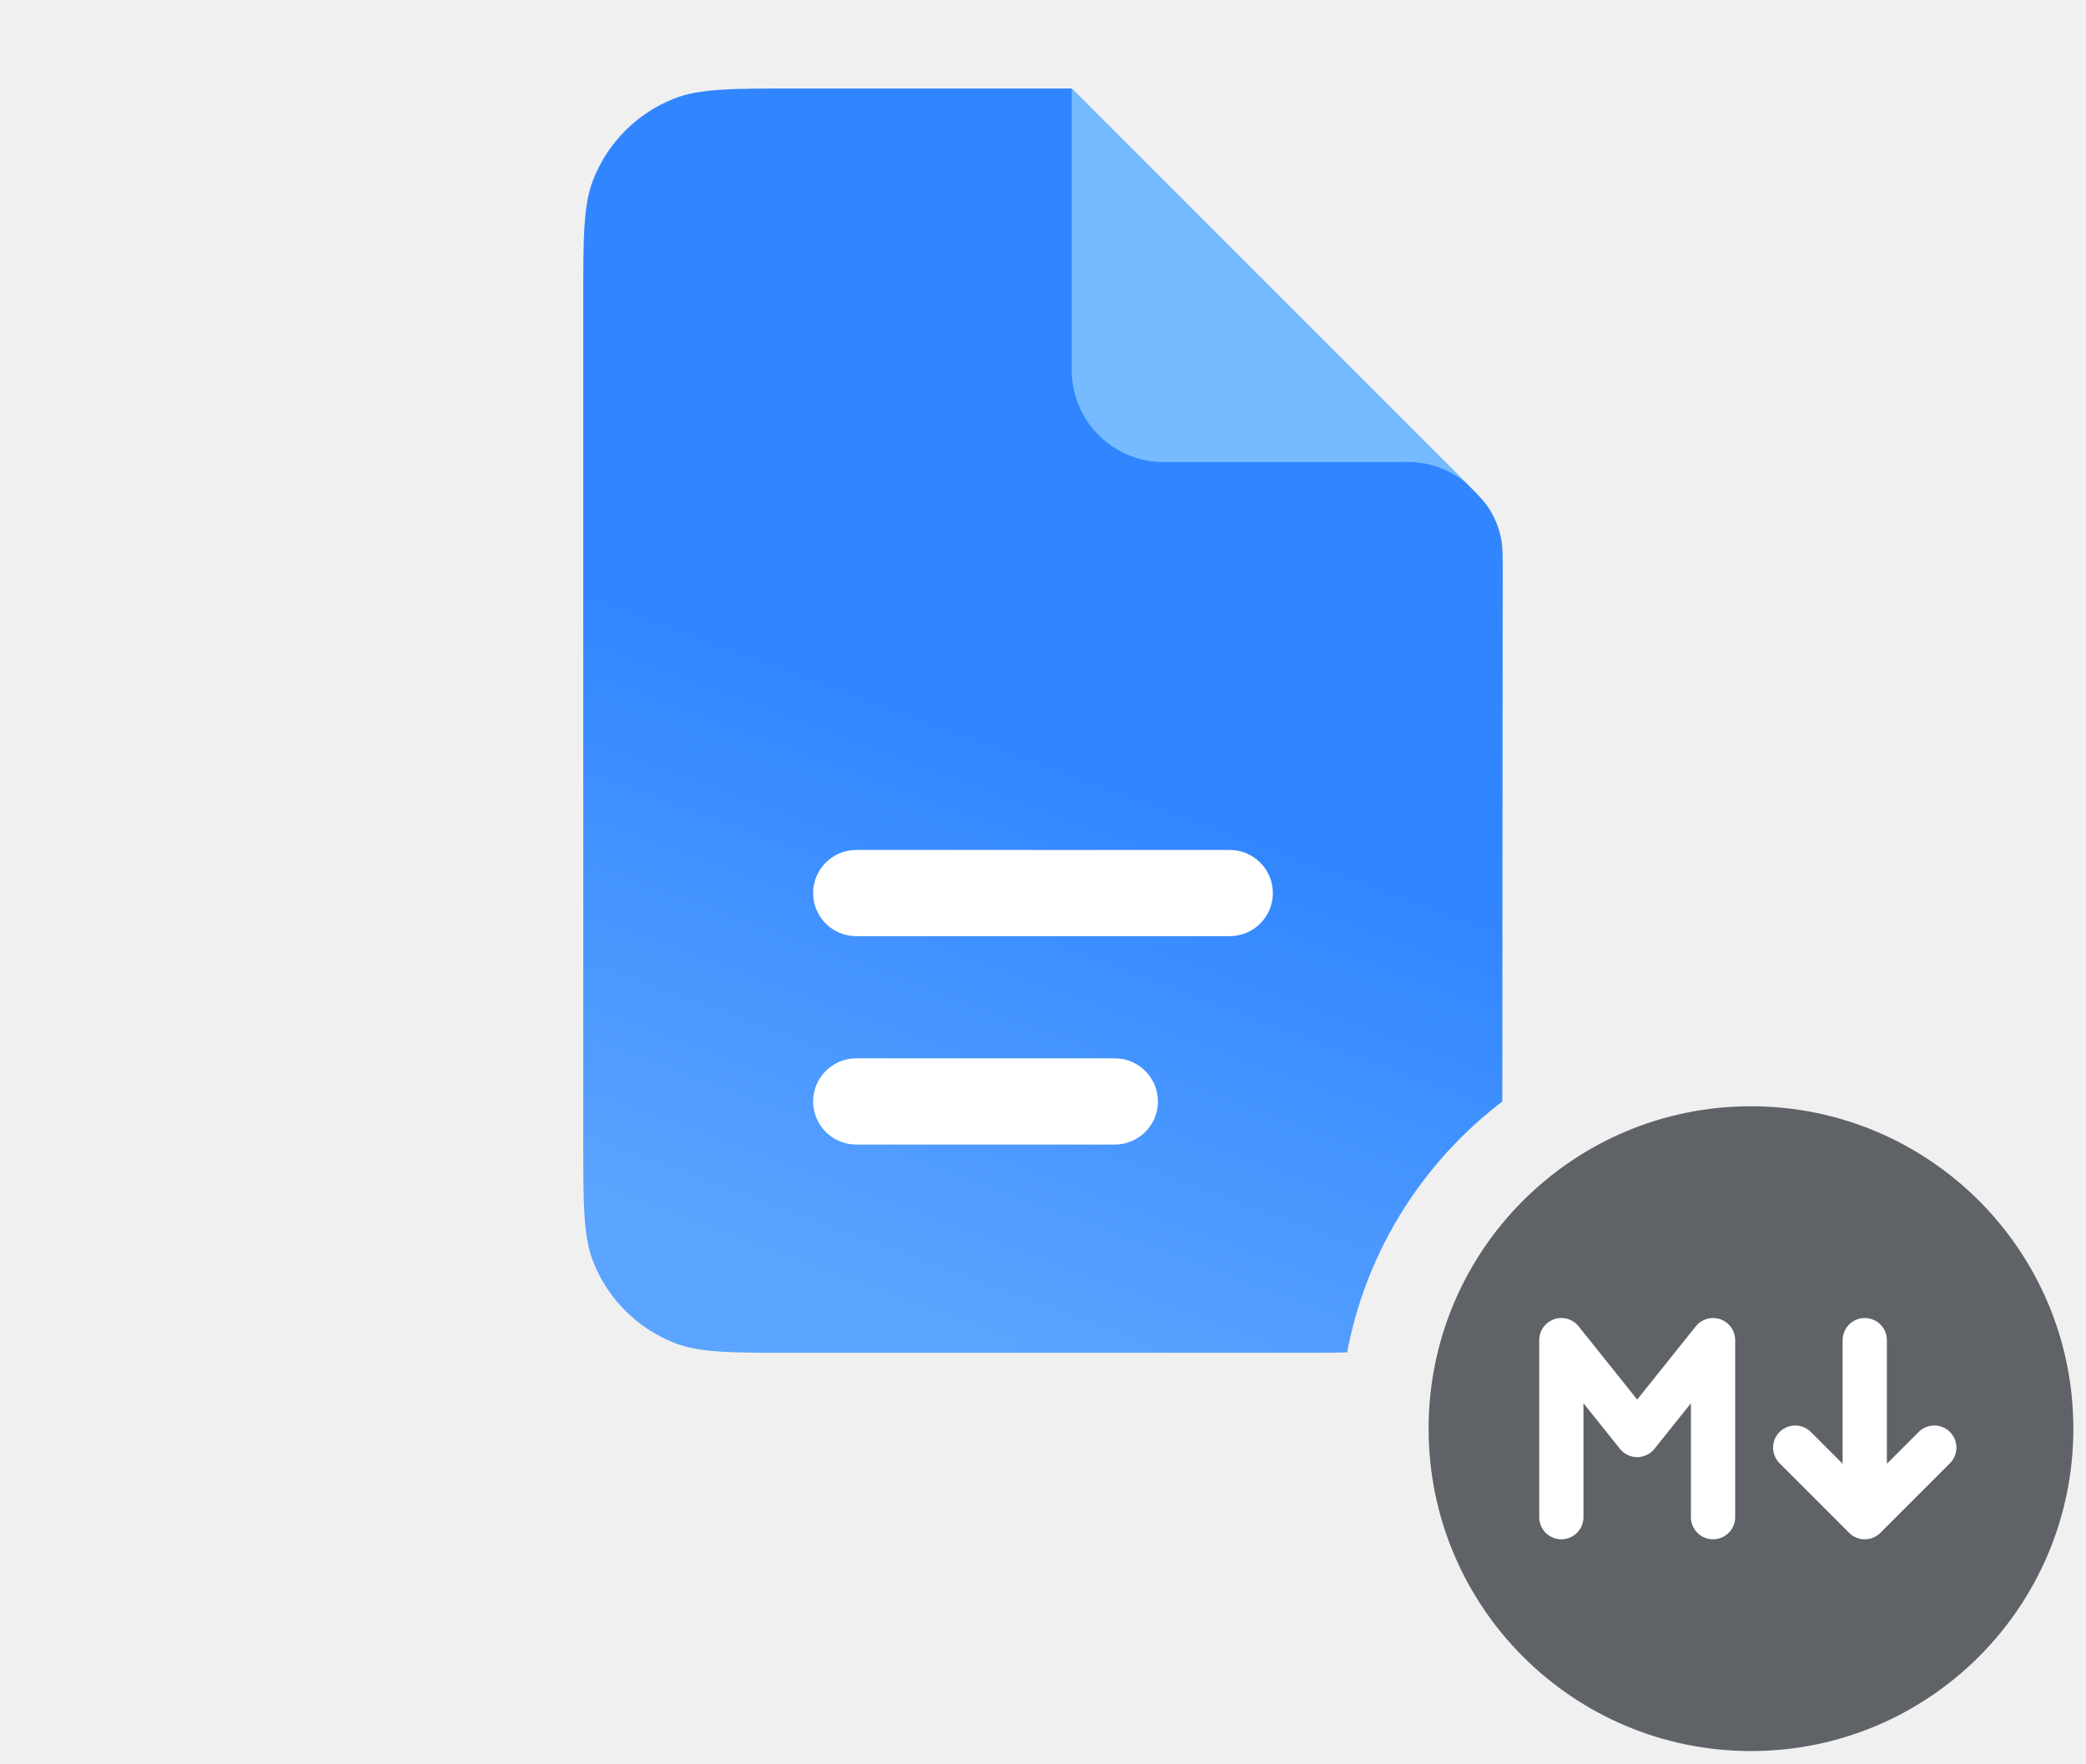
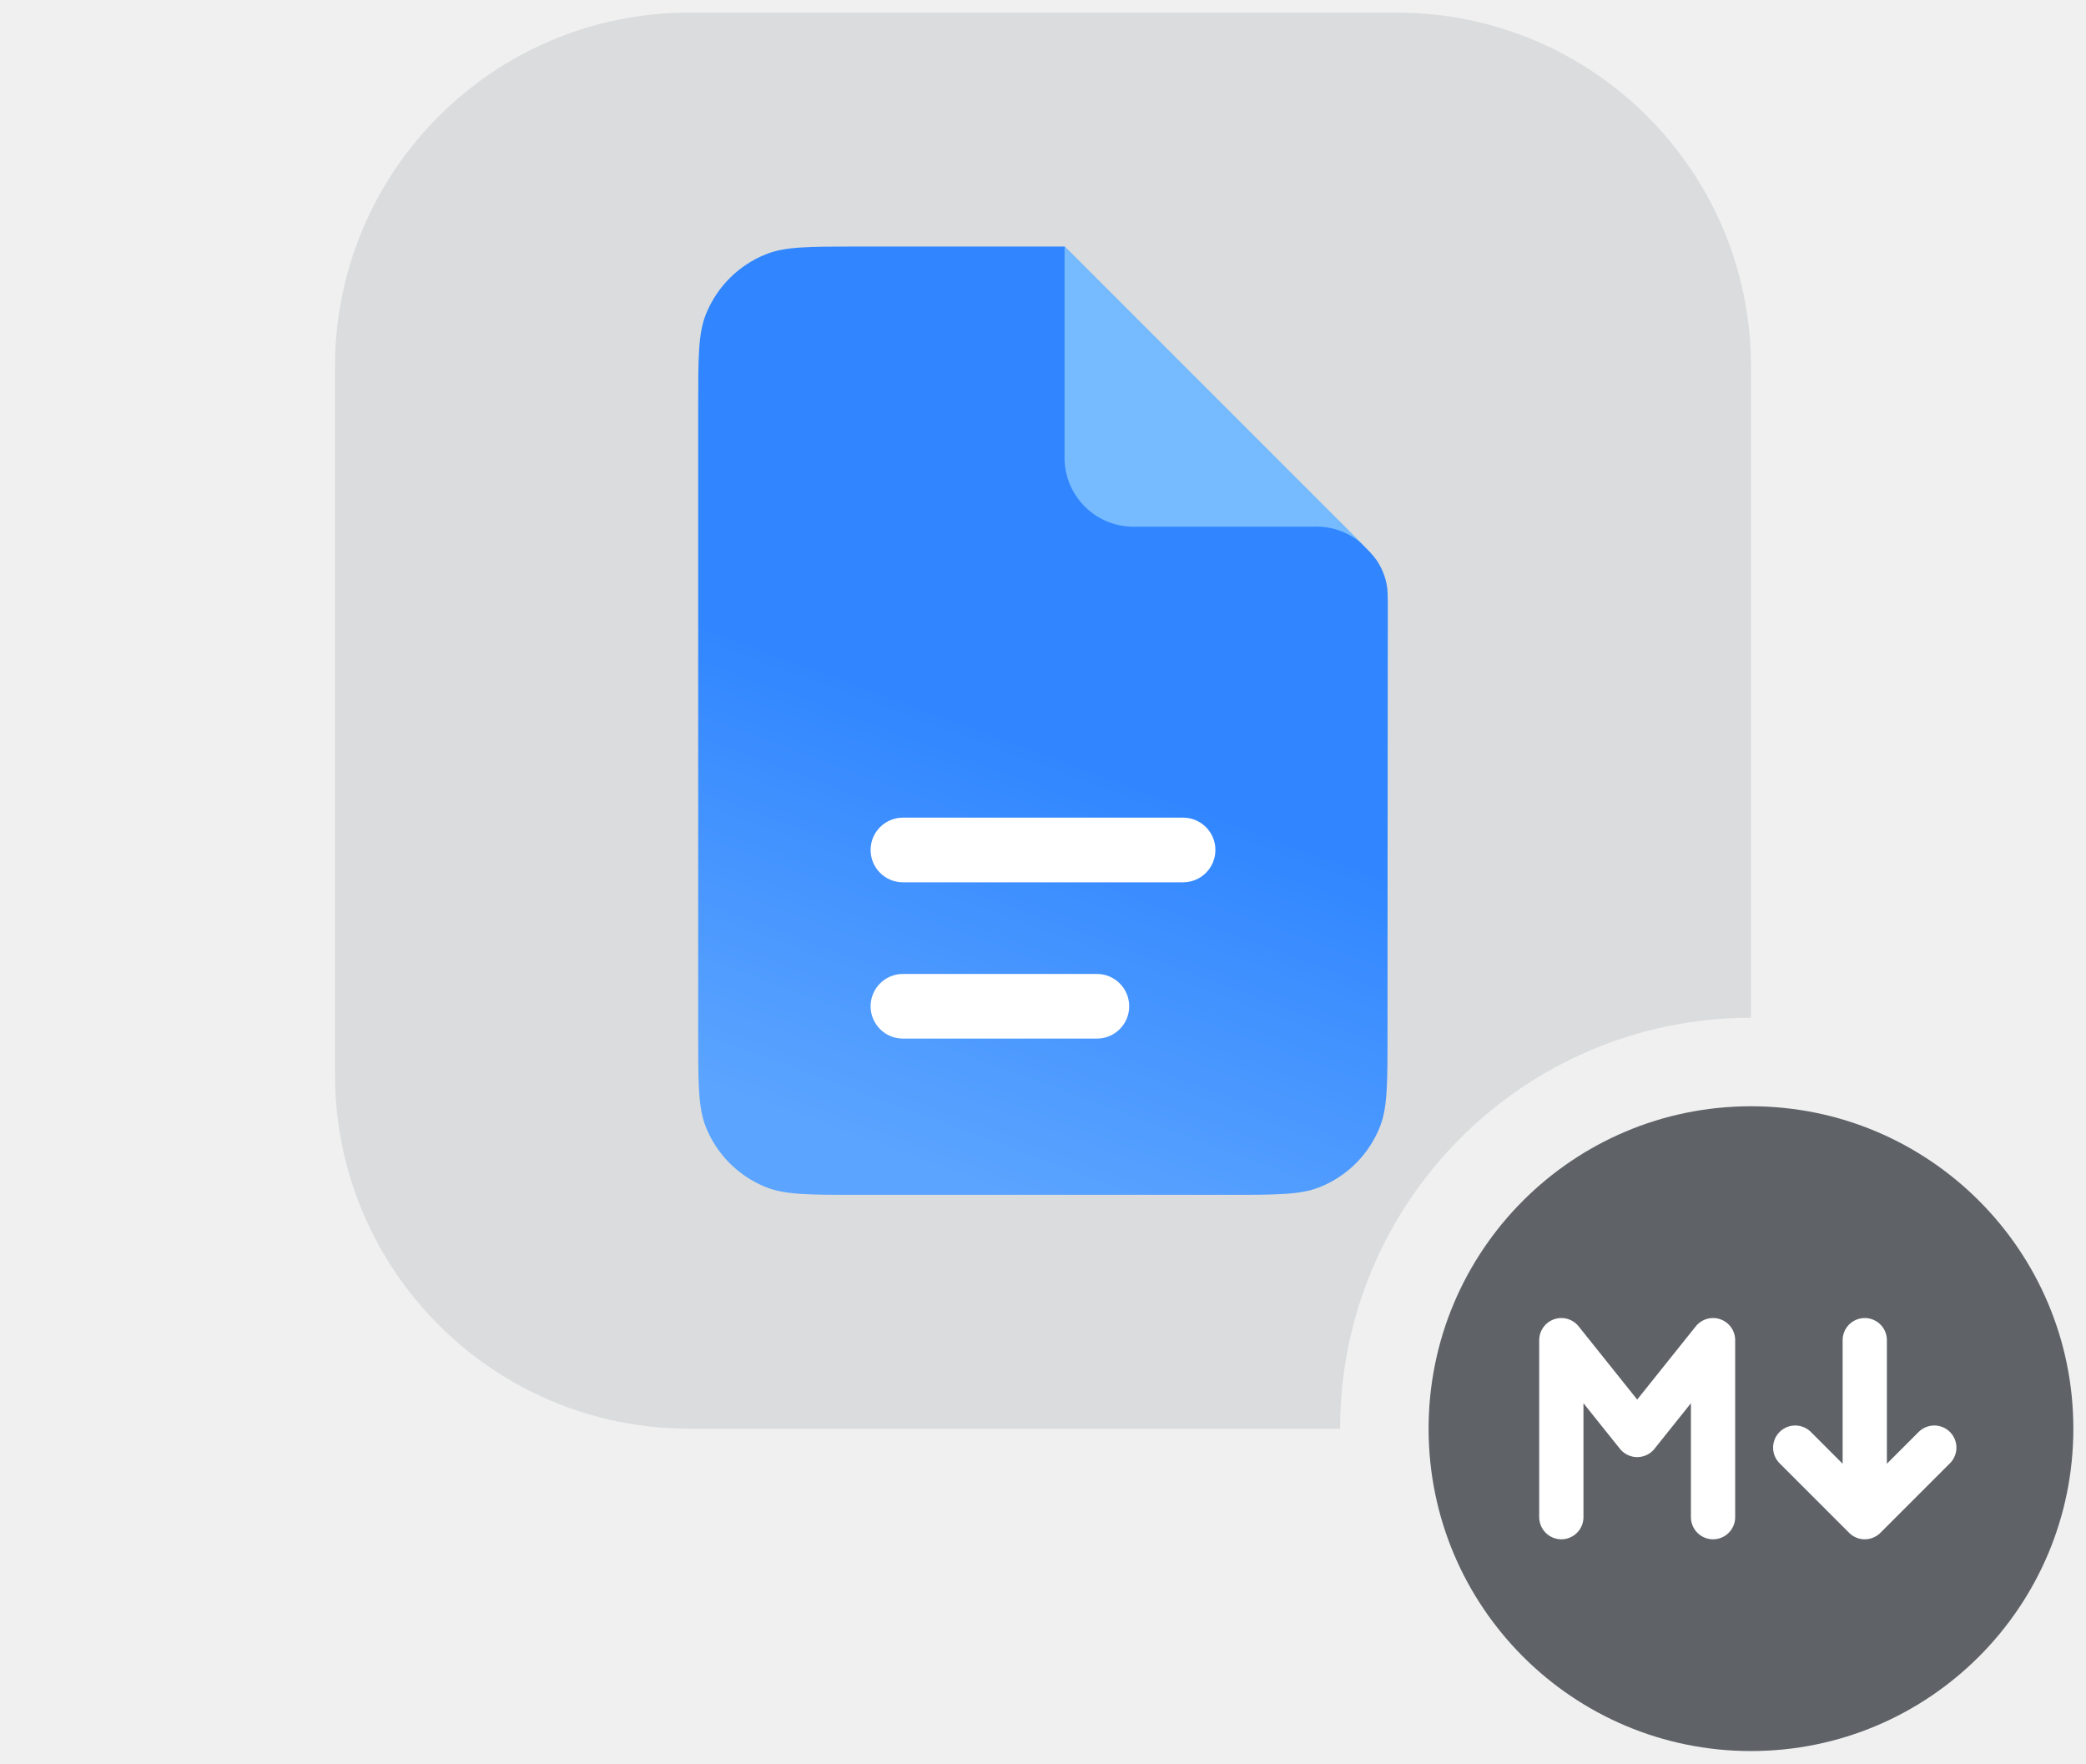
<svg xmlns="http://www.w3.org/2000/svg" viewBox="-53 -2 330 279" role="img">
  <defs>
    <clipPath id="gdtm-c">
      <path d="M130.334 184H61.6c-8.944 0-13.415 0-16.962-1.404a20 20 0 0 1-11.233-11.234C32 167.815 32 163.343 32 154.4V37.6c0-8.944 0-13.415 1.405-16.962a20 20 0 0 1 11.233-11.233C48.185 8 52.657 8 61.6 8H100l54.793 54.793v0c1.661 1.661 2.492 2.491 3.13 3.43a11.99 11.99 0 0 1 1.862 4.501c.212 1.115.212 2.301.21 4.673-.035 48.919-.057 49.401-.058 78.968 0 8.966 0 13.45-1.405 16.997a20 20 0 0 1-11.233 11.233C143.752 184 139.279 184 130.334 184Z" transform="matrix(6.250228 0 0 6.250228 -200.007 -50.002)" />
    </clipPath>
    <linearGradient id="gdtm-g" gradientUnits="userSpaceOnUse" x1="96" y1="59.3" x2="54.6" y2="171.3" gradientTransform="matrix(6.250228 0 0 6.250228 -200.007 -50.002)">
      <stop offset=".33" stop-color="#3186FF" />
      <stop offset="1" stop-color="#5BA4FF" />
    </linearGradient>
    <mask id="gdtm-m" maskUnits="userSpaceOnUse" x="-53" y="-2" width="330" height="279">
      <rect x="-53" y="-2" width="330" height="279" fill="#fff" />
-       <circle cx="224" cy="224" r="65" />
+       <circle cx="224.00" cy="224.00" r="65" />
    </mask>
  </defs>
  <g mask="url(#gdtm-m)">
-     <g transform="translate(39.27 12.00) scale(0.18182)">
+     <rect width="224" height="224" rx="56" fill="#9AA0A6" fill-opacity=".25" />
+     <g transform="translate(57.453 37.000) scale(0.13637)">
      <g clip-path="url(#gdtm-c)">
        <rect width="800" height="1100" fill="url(#gdtm-g)" />
      </g>
      <path d="M768.7 343.7a80 80 0 0 0-56.2-18.7H505a80 80 0 0 1-80-80V0Z" fill="#76BBFF" />
      <rect x="200" y="662.5" width="400" height="75" rx="37.5" fill="#fff" />
      <rect x="200" y="843.8" width="300" height="75" rx="37.5" fill="#fff" />
    </g>
  </g>
  <g transform="translate(173 173)">
    <circle cx="51" cy="51" r="51" fill="#5F6368" />
    <g fill="none" stroke="#fff" stroke-width="7" stroke-linecap="round" stroke-linejoin="round">
      <path d="M21 65V37l12 15 12-15v28" />
      <path d="M69 37v27M58 54l11 11 11-11" />
    </g>
  </g>
</svg>
